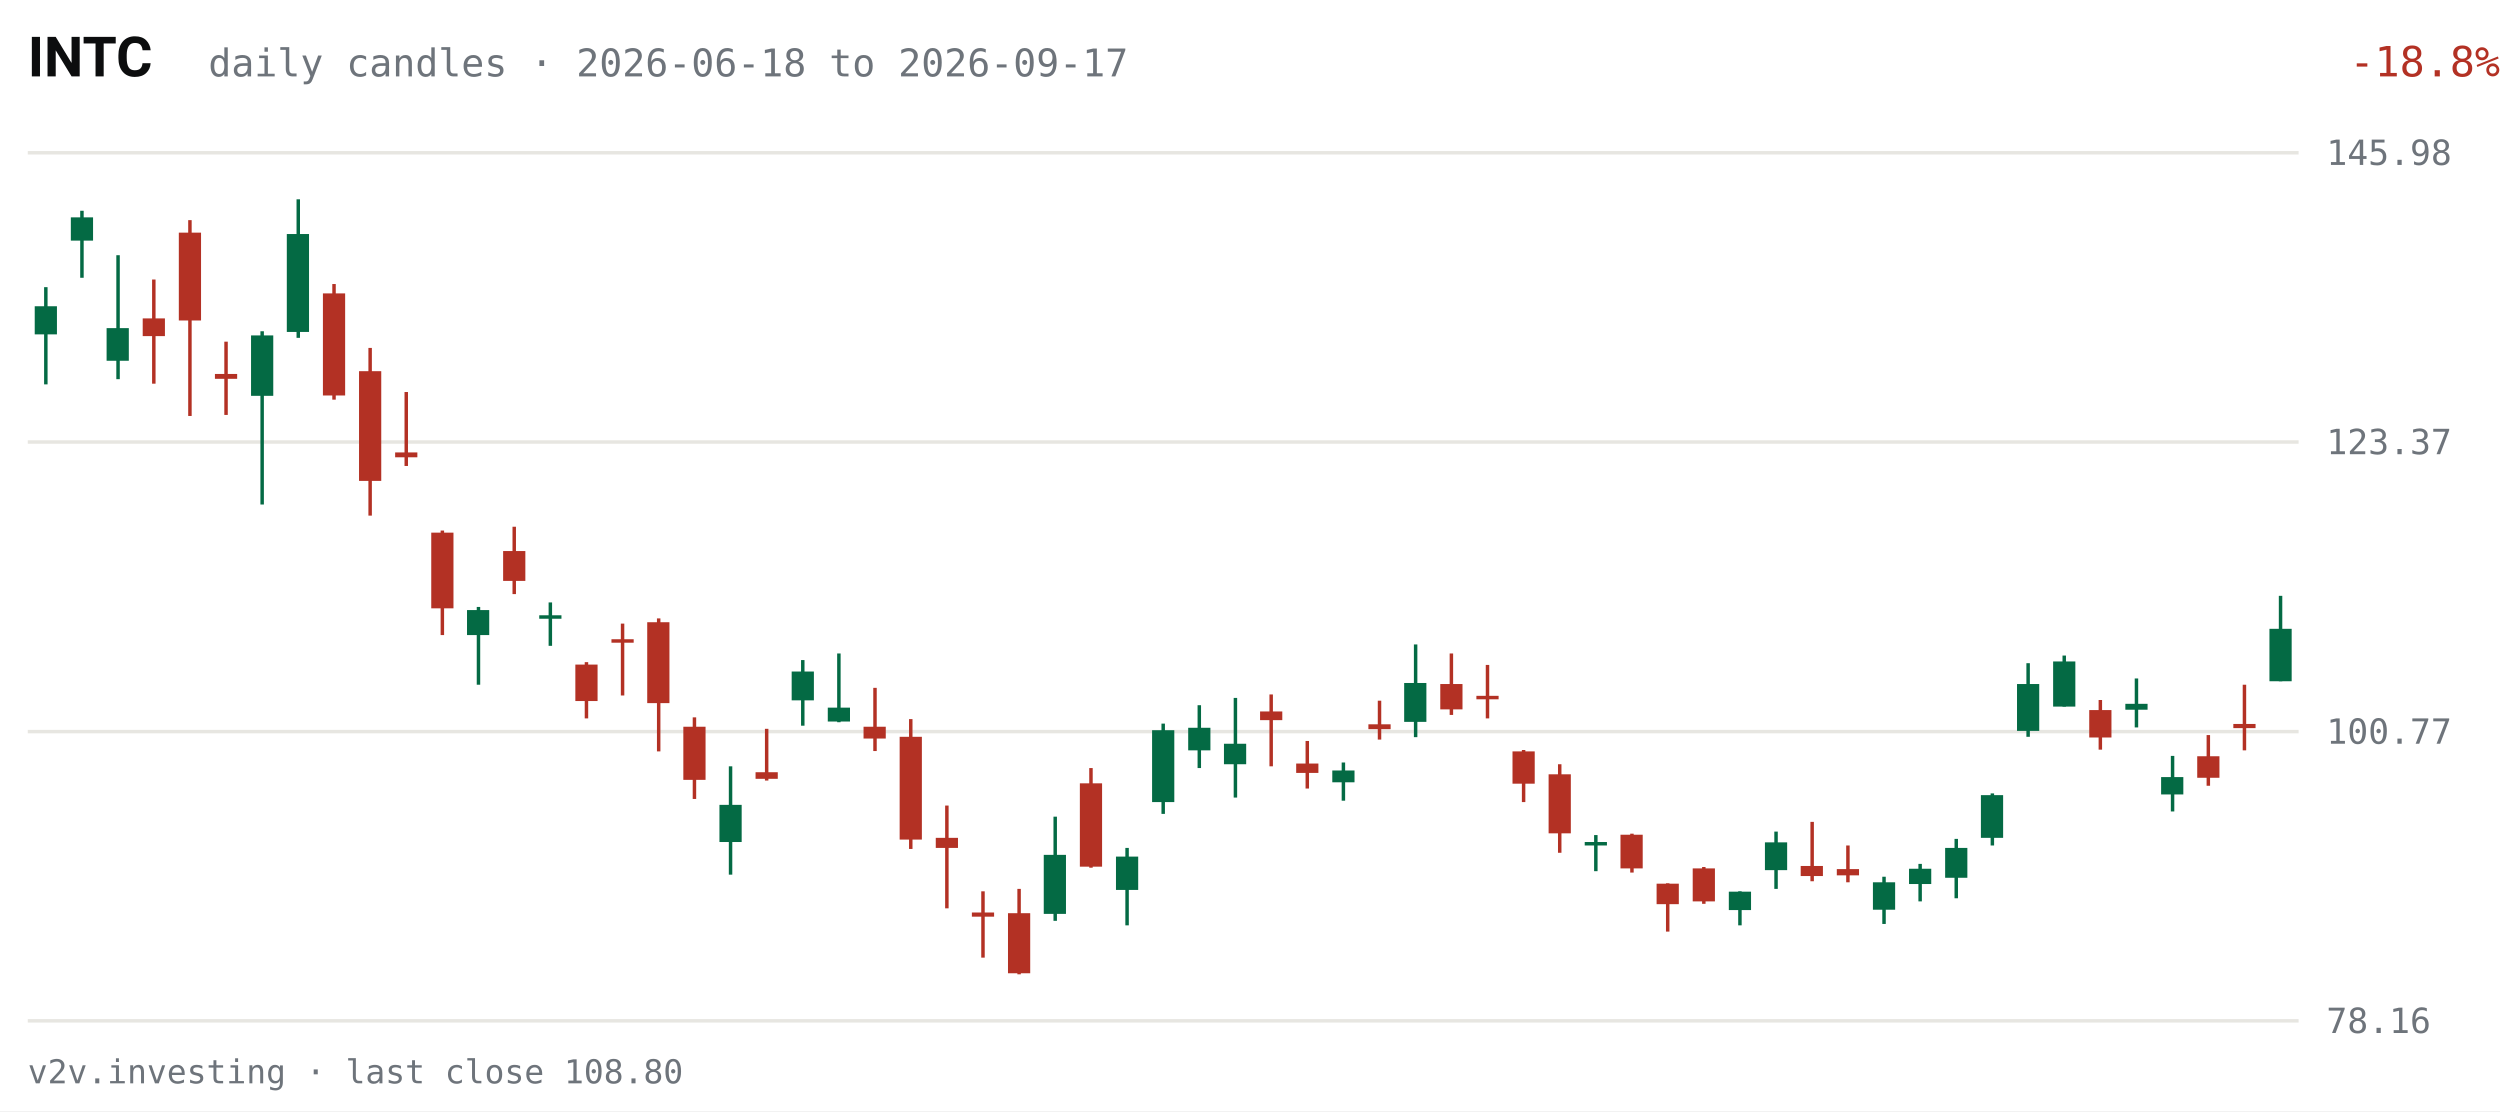
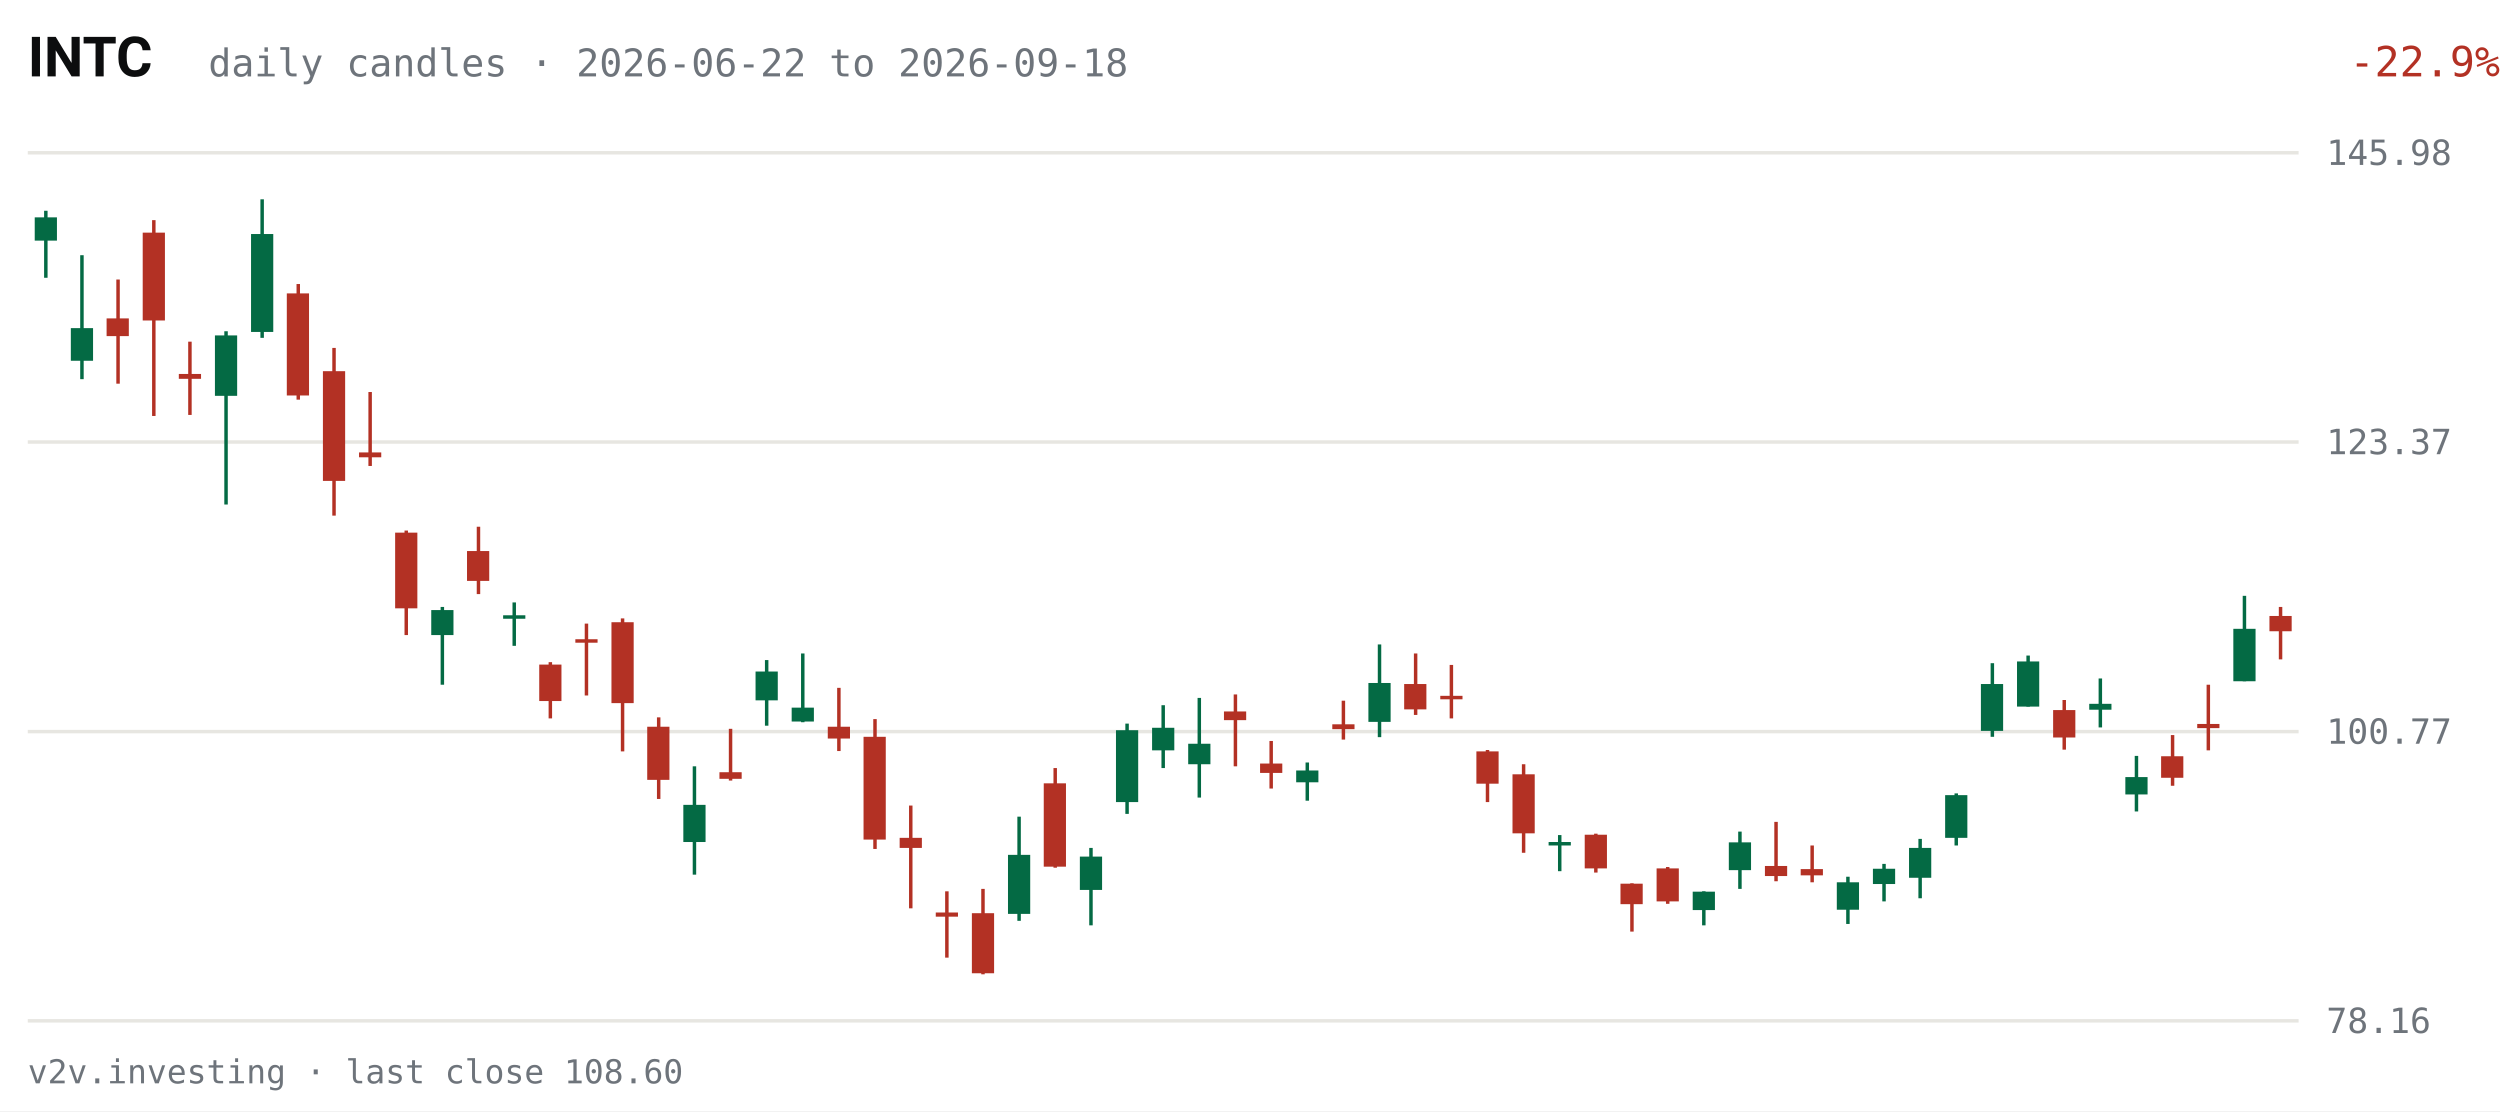
<svg xmlns="http://www.w3.org/2000/svg" viewBox="0 0 720 320" width="720" height="320" role="img" aria-label="INTC daily candles, last 63 sessions">
  <rect width="720" height="320" fill="#FFFFFF" />
  <text x="8" y="22" fill="#0C0D0E" font-size="16" font-weight="600" font-family="system-ui,-apple-system,Segoe UI,Roboto,sans-serif">INTC</text>
-   <text x="60" y="22" fill="#6E747B" font-size="11" font-family="ui-monospace,SFMono-Regular,Menlo,Consolas,monospace">daily candles · 2026-06-18 to 2026-09-17</text>
-   <text x="670" y="22" fill="#B33124" font-size="12" text-anchor="end" font-family="ui-monospace,SFMono-Regular,Menlo,Consolas,monospace" transform="translate(50,0)">-18.8%</text>
+   <text x="60" y="22" fill="#6E747B" font-size="11" font-family="ui-monospace,SFMono-Regular,Menlo,Consolas,monospace">daily candles · 2026-06-22 to 2026-09-18</text>
+   <text x="670" y="22" fill="#B33124" font-size="12" text-anchor="end" font-family="ui-monospace,SFMono-Regular,Menlo,Consolas,monospace" transform="translate(50,0)">-22.9%</text>
  <g font-family="ui-monospace,SFMono-Regular,Menlo,Consolas,monospace">
    <line x1="8" y1="294.0" x2="662" y2="294.0" stroke="#E7E6E1" stroke-width="1" />
    <text x="670" y="297.5" fill="#6E747B" font-size="10">78.16</text>
    <line x1="8" y1="210.7" x2="662" y2="210.7" stroke="#E7E6E1" stroke-width="1" />
    <text x="670" y="214.2" fill="#6E747B" font-size="10">100.77</text>
    <line x1="8" y1="127.3" x2="662" y2="127.3" stroke="#E7E6E1" stroke-width="1" />
    <text x="670" y="130.8" fill="#6E747B" font-size="10">123.37</text>
    <line x1="8" y1="44.0" x2="662" y2="44.0" stroke="#E7E6E1" stroke-width="1" />
    <text x="670" y="47.5" fill="#6E747B" font-size="10">145.98</text>
-     <line x1="13.2" y1="82.7" x2="13.2" y2="110.7" stroke="#046A44" stroke-width="1" />
-     <rect x="10.0" y="88.2" width="6.4" height="8.1" fill="#046A44" />
-     <line x1="23.6" y1="60.7" x2="23.6" y2="80.0" stroke="#046A44" stroke-width="1" />
-     <rect x="20.4" y="62.6" width="6.4" height="6.7" fill="#046A44" />
-     <line x1="34.0" y1="73.5" x2="34.0" y2="109.2" stroke="#046A44" stroke-width="1" />
-     <rect x="30.7" y="94.5" width="6.4" height="9.4" fill="#046A44" />
-     <line x1="44.3" y1="80.5" x2="44.3" y2="110.5" stroke="#B33124" stroke-width="1" />
-     <rect x="41.1" y="91.7" width="6.4" height="5.1" fill="#B33124" />
-     <line x1="54.7" y1="63.4" x2="54.7" y2="119.8" stroke="#B33124" stroke-width="1" />
-     <rect x="51.5" y="67.0" width="6.4" height="25.3" fill="#B33124" />
-     <line x1="65.1" y1="98.4" x2="65.1" y2="119.5" stroke="#B33124" stroke-width="1" />
-     <rect x="61.9" y="107.7" width="6.4" height="1.4" fill="#B33124" />
-     <line x1="75.5" y1="95.4" x2="75.5" y2="145.3" stroke="#046A44" stroke-width="1" />
-     <rect x="72.3" y="96.6" width="6.4" height="17.4" fill="#046A44" />
-     <line x1="85.9" y1="57.4" x2="85.9" y2="97.3" stroke="#046A44" stroke-width="1" />
-     <rect x="82.6" y="67.4" width="6.4" height="28.2" fill="#046A44" />
-     <line x1="96.2" y1="81.8" x2="96.2" y2="115.1" stroke="#B33124" stroke-width="1" />
-     <rect x="93.0" y="84.5" width="6.4" height="29.4" fill="#B33124" />
-     <line x1="106.6" y1="100.2" x2="106.6" y2="148.5" stroke="#B33124" stroke-width="1" />
-     <rect x="103.4" y="106.9" width="6.4" height="31.6" fill="#B33124" />
-     <line x1="117.0" y1="112.9" x2="117.0" y2="134.2" stroke="#B33124" stroke-width="1" />
-     <rect x="113.8" y="130.3" width="6.4" height="1.4" fill="#B33124" />
-     <line x1="127.4" y1="152.8" x2="127.4" y2="182.9" stroke="#B33124" stroke-width="1" />
-     <rect x="124.2" y="153.4" width="6.4" height="21.8" fill="#B33124" />
-     <line x1="137.8" y1="174.8" x2="137.8" y2="197.2" stroke="#046A44" stroke-width="1" />
-     <rect x="134.5" y="175.7" width="6.4" height="7.2" fill="#046A44" />
-     <line x1="148.1" y1="151.7" x2="148.1" y2="171.1" stroke="#B33124" stroke-width="1" />
-     <rect x="144.9" y="158.7" width="6.4" height="8.6" fill="#B33124" />
-     <line x1="158.5" y1="173.5" x2="158.5" y2="186.0" stroke="#046A44" stroke-width="1" />
-     <rect x="155.3" y="177.2" width="6.4" height="1.0" fill="#046A44" />
-     <line x1="168.9" y1="190.7" x2="168.9" y2="206.9" stroke="#B33124" stroke-width="1" />
-     <rect x="165.7" y="191.4" width="6.4" height="10.5" fill="#B33124" />
-     <line x1="179.3" y1="179.6" x2="179.3" y2="200.3" stroke="#B33124" stroke-width="1" />
-     <rect x="176.1" y="184.1" width="6.4" height="1.0" fill="#B33124" />
-     <line x1="189.7" y1="178.1" x2="189.7" y2="216.4" stroke="#B33124" stroke-width="1" />
-     <rect x="186.4" y="179.2" width="6.4" height="23.3" fill="#B33124" />
-     <line x1="200.0" y1="206.6" x2="200.0" y2="230.1" stroke="#B33124" stroke-width="1" />
-     <rect x="196.8" y="209.3" width="6.4" height="15.3" fill="#B33124" />
-     <line x1="210.4" y1="220.7" x2="210.4" y2="251.9" stroke="#046A44" stroke-width="1" />
-     <rect x="207.2" y="231.8" width="6.4" height="10.7" fill="#046A44" />
-     <line x1="220.8" y1="209.9" x2="220.8" y2="224.8" stroke="#B33124" stroke-width="1" />
-     <rect x="217.6" y="222.4" width="6.4" height="1.9" fill="#B33124" />
-     <line x1="231.2" y1="190.1" x2="231.2" y2="209.0" stroke="#046A44" stroke-width="1" />
-     <rect x="228.0" y="193.4" width="6.4" height="8.3" fill="#046A44" />
-     <line x1="241.6" y1="188.2" x2="241.6" y2="208.0" stroke="#046A44" stroke-width="1" />
-     <rect x="238.4" y="203.8" width="6.4" height="4.0" fill="#046A44" />
-     <line x1="252.0" y1="198.1" x2="252.0" y2="216.3" stroke="#B33124" stroke-width="1" />
-     <rect x="248.7" y="209.3" width="6.4" height="3.4" fill="#B33124" />
-     <line x1="262.3" y1="207.1" x2="262.3" y2="244.5" stroke="#B33124" stroke-width="1" />
-     <rect x="259.1" y="212.2" width="6.4" height="29.6" fill="#B33124" />
-     <line x1="272.7" y1="232.0" x2="272.7" y2="261.6" stroke="#B33124" stroke-width="1" />
-     <rect x="269.5" y="241.3" width="6.4" height="2.9" fill="#B33124" />
-     <line x1="283.1" y1="256.7" x2="283.1" y2="275.8" stroke="#B33124" stroke-width="1" />
-     <rect x="279.9" y="262.8" width="6.4" height="1.2" fill="#B33124" />
-     <line x1="293.5" y1="256.0" x2="293.5" y2="280.6" stroke="#B33124" stroke-width="1" />
-     <rect x="290.3" y="263.0" width="6.4" height="17.3" fill="#B33124" />
-     <line x1="303.9" y1="235.2" x2="303.9" y2="265.2" stroke="#046A44" stroke-width="1" />
-     <rect x="300.6" y="246.2" width="6.4" height="17.0" fill="#046A44" />
-     <line x1="314.2" y1="221.2" x2="314.2" y2="249.9" stroke="#B33124" stroke-width="1" />
-     <rect x="311.0" y="225.6" width="6.4" height="24.0" fill="#B33124" />
-     <line x1="324.6" y1="244.2" x2="324.6" y2="266.5" stroke="#046A44" stroke-width="1" />
-     <rect x="321.4" y="246.7" width="6.4" height="9.6" fill="#046A44" />
-     <line x1="335.0" y1="208.4" x2="335.0" y2="234.4" stroke="#046A44" stroke-width="1" />
-     <rect x="331.8" y="210.3" width="6.4" height="20.7" fill="#046A44" />
-     <line x1="345.4" y1="203.1" x2="345.4" y2="221.2" stroke="#046A44" stroke-width="1" />
-     <rect x="342.2" y="209.6" width="6.4" height="6.5" fill="#046A44" />
-     <line x1="355.8" y1="201.0" x2="355.8" y2="229.7" stroke="#046A44" stroke-width="1" />
-     <rect x="352.5" y="214.2" width="6.4" height="5.9" fill="#046A44" />
-     <line x1="366.1" y1="200.0" x2="366.1" y2="220.7" stroke="#B33124" stroke-width="1" />
-     <rect x="362.9" y="204.9" width="6.4" height="2.5" fill="#B33124" />
-     <line x1="376.5" y1="213.4" x2="376.5" y2="227.1" stroke="#B33124" stroke-width="1" />
-     <rect x="373.3" y="219.9" width="6.4" height="2.7" fill="#B33124" />
-     <line x1="386.9" y1="219.6" x2="386.9" y2="230.6" stroke="#046A44" stroke-width="1" />
-     <rect x="383.7" y="221.9" width="6.4" height="3.4" fill="#046A44" />
-     <line x1="397.3" y1="201.8" x2="397.3" y2="213.0" stroke="#B33124" stroke-width="1" />
-     <rect x="394.1" y="208.6" width="6.4" height="1.4" fill="#B33124" />
-     <line x1="407.7" y1="185.6" x2="407.7" y2="212.3" stroke="#046A44" stroke-width="1" />
-     <rect x="404.4" y="196.7" width="6.4" height="11.2" fill="#046A44" />
-     <line x1="418.0" y1="188.2" x2="418.0" y2="205.9" stroke="#B33124" stroke-width="1" />
-     <rect x="414.8" y="197.0" width="6.4" height="7.3" fill="#B33124" />
-     <line x1="428.4" y1="191.5" x2="428.4" y2="206.9" stroke="#B33124" stroke-width="1" />
-     <rect x="425.2" y="200.4" width="6.4" height="1.0" fill="#B33124" />
-     <line x1="438.8" y1="216.0" x2="438.8" y2="231.0" stroke="#B33124" stroke-width="1" />
-     <rect x="435.6" y="216.4" width="6.4" height="9.3" fill="#B33124" />
-     <line x1="449.2" y1="220.1" x2="449.2" y2="245.6" stroke="#B33124" stroke-width="1" />
-     <rect x="446.0" y="223.0" width="6.4" height="17.0" fill="#B33124" />
-     <line x1="459.6" y1="240.5" x2="459.6" y2="250.9" stroke="#046A44" stroke-width="1" />
-     <rect x="456.4" y="242.5" width="6.4" height="1.0" fill="#046A44" />
-     <line x1="470.0" y1="240.1" x2="470.0" y2="251.3" stroke="#B33124" stroke-width="1" />
-     <rect x="466.7" y="240.4" width="6.4" height="9.7" fill="#B33124" />
-     <line x1="480.3" y1="254.4" x2="480.3" y2="268.3" stroke="#B33124" stroke-width="1" />
-     <rect x="477.1" y="254.5" width="6.4" height="5.9" fill="#B33124" />
-     <line x1="490.7" y1="249.7" x2="490.7" y2="260.3" stroke="#B33124" stroke-width="1" />
-     <rect x="487.5" y="250.1" width="6.4" height="9.5" fill="#B33124" />
-     <line x1="501.1" y1="256.7" x2="501.1" y2="266.5" stroke="#046A44" stroke-width="1" />
-     <rect x="497.9" y="256.8" width="6.4" height="5.3" fill="#046A44" />
-     <line x1="511.5" y1="239.5" x2="511.5" y2="256.0" stroke="#046A44" stroke-width="1" />
-     <rect x="508.3" y="242.6" width="6.4" height="8.0" fill="#046A44" />
-     <line x1="521.9" y1="236.7" x2="521.9" y2="253.8" stroke="#B33124" stroke-width="1" />
-     <rect x="518.6" y="249.4" width="6.4" height="2.9" fill="#B33124" />
-     <line x1="532.2" y1="243.5" x2="532.2" y2="254.1" stroke="#B33124" stroke-width="1" />
-     <rect x="529.0" y="250.3" width="6.4" height="1.8" fill="#B33124" />
-     <line x1="542.6" y1="252.5" x2="542.6" y2="266.1" stroke="#046A44" stroke-width="1" />
-     <rect x="539.4" y="254.1" width="6.4" height="7.9" fill="#046A44" />
-     <line x1="553.0" y1="248.8" x2="553.0" y2="259.6" stroke="#046A44" stroke-width="1" />
-     <rect x="549.8" y="250.2" width="6.4" height="4.4" fill="#046A44" />
-     <line x1="563.4" y1="241.6" x2="563.4" y2="258.7" stroke="#046A44" stroke-width="1" />
-     <rect x="560.2" y="244.2" width="6.4" height="8.6" fill="#046A44" />
-     <line x1="573.8" y1="228.5" x2="573.8" y2="243.5" stroke="#046A44" stroke-width="1" />
-     <rect x="570.5" y="229.0" width="6.4" height="12.3" fill="#046A44" />
-     <line x1="584.1" y1="191.0" x2="584.1" y2="212.2" stroke="#046A44" stroke-width="1" />
-     <rect x="580.9" y="197.0" width="6.4" height="13.5" fill="#046A44" />
-     <line x1="594.5" y1="188.8" x2="594.5" y2="203.5" stroke="#046A44" stroke-width="1" />
-     <rect x="591.3" y="190.5" width="6.4" height="13.0" fill="#046A44" />
-     <line x1="604.9" y1="201.6" x2="604.9" y2="215.9" stroke="#B33124" stroke-width="1" />
-     <rect x="601.7" y="204.5" width="6.4" height="7.9" fill="#B33124" />
-     <line x1="615.3" y1="195.4" x2="615.3" y2="209.5" stroke="#046A44" stroke-width="1" />
-     <rect x="612.1" y="202.7" width="6.4" height="1.7" fill="#046A44" />
-     <line x1="625.7" y1="217.7" x2="625.7" y2="233.7" stroke="#046A44" stroke-width="1" />
-     <rect x="622.4" y="223.8" width="6.4" height="5.0" fill="#046A44" />
-     <line x1="636.0" y1="211.7" x2="636.0" y2="226.3" stroke="#B33124" stroke-width="1" />
-     <rect x="632.8" y="217.8" width="6.4" height="6.2" fill="#B33124" />
-     <line x1="646.4" y1="197.2" x2="646.4" y2="216.1" stroke="#B33124" stroke-width="1" />
-     <rect x="643.2" y="208.5" width="6.4" height="1.2" fill="#B33124" />
-     <line x1="656.8" y1="171.6" x2="656.8" y2="196.2" stroke="#046A44" stroke-width="1" />
-     <rect x="653.6" y="181.1" width="6.4" height="15.1" fill="#046A44" />
+     <line x1="13.2" y1="60.7" x2="13.2" y2="80.0" stroke="#046A44" stroke-width="1" />
+     <rect x="10.0" y="62.6" width="6.4" height="6.7" fill="#046A44" />
+     <line x1="23.6" y1="73.5" x2="23.6" y2="109.2" stroke="#046A44" stroke-width="1" />
+     <rect x="20.4" y="94.5" width="6.4" height="9.4" fill="#046A44" />
+     <line x1="34.0" y1="80.5" x2="34.0" y2="110.5" stroke="#B33124" stroke-width="1" />
+     <rect x="30.7" y="91.7" width="6.4" height="5.1" fill="#B33124" />
+     <line x1="44.3" y1="63.4" x2="44.3" y2="119.8" stroke="#B33124" stroke-width="1" />
+     <rect x="41.1" y="67.0" width="6.4" height="25.3" fill="#B33124" />
+     <line x1="54.7" y1="98.4" x2="54.7" y2="119.5" stroke="#B33124" stroke-width="1" />
+     <rect x="51.5" y="107.7" width="6.4" height="1.4" fill="#B33124" />
+     <line x1="65.1" y1="95.4" x2="65.1" y2="145.3" stroke="#046A44" stroke-width="1" />
+     <rect x="61.9" y="96.6" width="6.4" height="17.4" fill="#046A44" />
+     <line x1="75.5" y1="57.4" x2="75.5" y2="97.3" stroke="#046A44" stroke-width="1" />
+     <rect x="72.3" y="67.4" width="6.4" height="28.2" fill="#046A44" />
+     <line x1="85.9" y1="81.8" x2="85.9" y2="115.1" stroke="#B33124" stroke-width="1" />
+     <rect x="82.6" y="84.5" width="6.4" height="29.4" fill="#B33124" />
+     <line x1="96.2" y1="100.2" x2="96.2" y2="148.5" stroke="#B33124" stroke-width="1" />
+     <rect x="93.0" y="106.9" width="6.4" height="31.6" fill="#B33124" />
+     <line x1="106.6" y1="112.9" x2="106.6" y2="134.2" stroke="#B33124" stroke-width="1" />
+     <rect x="103.4" y="130.3" width="6.4" height="1.4" fill="#B33124" />
+     <line x1="117.0" y1="152.8" x2="117.0" y2="182.9" stroke="#B33124" stroke-width="1" />
+     <rect x="113.8" y="153.4" width="6.4" height="21.8" fill="#B33124" />
+     <line x1="127.4" y1="174.8" x2="127.4" y2="197.2" stroke="#046A44" stroke-width="1" />
+     <rect x="124.2" y="175.7" width="6.4" height="7.2" fill="#046A44" />
+     <line x1="137.8" y1="151.7" x2="137.8" y2="171.1" stroke="#B33124" stroke-width="1" />
+     <rect x="134.5" y="158.7" width="6.4" height="8.6" fill="#B33124" />
+     <line x1="148.1" y1="173.5" x2="148.1" y2="186.0" stroke="#046A44" stroke-width="1" />
+     <rect x="144.9" y="177.2" width="6.4" height="1.0" fill="#046A44" />
+     <line x1="158.5" y1="190.7" x2="158.5" y2="206.9" stroke="#B33124" stroke-width="1" />
+     <rect x="155.3" y="191.4" width="6.4" height="10.5" fill="#B33124" />
+     <line x1="168.9" y1="179.6" x2="168.9" y2="200.3" stroke="#B33124" stroke-width="1" />
+     <rect x="165.7" y="184.1" width="6.4" height="1.0" fill="#B33124" />
+     <line x1="179.3" y1="178.1" x2="179.3" y2="216.4" stroke="#B33124" stroke-width="1" />
+     <rect x="176.1" y="179.2" width="6.4" height="23.3" fill="#B33124" />
+     <line x1="189.7" y1="206.6" x2="189.7" y2="230.1" stroke="#B33124" stroke-width="1" />
+     <rect x="186.4" y="209.3" width="6.4" height="15.3" fill="#B33124" />
+     <line x1="200.0" y1="220.7" x2="200.0" y2="251.9" stroke="#046A44" stroke-width="1" />
+     <rect x="196.8" y="231.8" width="6.4" height="10.7" fill="#046A44" />
+     <line x1="210.4" y1="209.9" x2="210.4" y2="224.8" stroke="#B33124" stroke-width="1" />
+     <rect x="207.2" y="222.4" width="6.4" height="1.9" fill="#B33124" />
+     <line x1="220.8" y1="190.1" x2="220.8" y2="209.0" stroke="#046A44" stroke-width="1" />
+     <rect x="217.6" y="193.4" width="6.4" height="8.3" fill="#046A44" />
+     <line x1="231.2" y1="188.2" x2="231.2" y2="208.0" stroke="#046A44" stroke-width="1" />
+     <rect x="228.0" y="203.8" width="6.4" height="4.0" fill="#046A44" />
+     <line x1="241.6" y1="198.1" x2="241.6" y2="216.3" stroke="#B33124" stroke-width="1" />
+     <rect x="238.4" y="209.3" width="6.4" height="3.4" fill="#B33124" />
+     <line x1="252.0" y1="207.1" x2="252.0" y2="244.5" stroke="#B33124" stroke-width="1" />
+     <rect x="248.7" y="212.2" width="6.4" height="29.6" fill="#B33124" />
+     <line x1="262.3" y1="232.0" x2="262.3" y2="261.6" stroke="#B33124" stroke-width="1" />
+     <rect x="259.1" y="241.3" width="6.4" height="2.9" fill="#B33124" />
+     <line x1="272.7" y1="256.7" x2="272.7" y2="275.8" stroke="#B33124" stroke-width="1" />
+     <rect x="269.5" y="262.8" width="6.4" height="1.2" fill="#B33124" />
+     <line x1="283.1" y1="256.0" x2="283.1" y2="280.6" stroke="#B33124" stroke-width="1" />
+     <rect x="279.9" y="263.0" width="6.4" height="17.3" fill="#B33124" />
+     <line x1="293.5" y1="235.2" x2="293.5" y2="265.2" stroke="#046A44" stroke-width="1" />
+     <rect x="290.3" y="246.2" width="6.4" height="17.0" fill="#046A44" />
+     <line x1="303.9" y1="221.2" x2="303.9" y2="249.9" stroke="#B33124" stroke-width="1" />
+     <rect x="300.6" y="225.6" width="6.4" height="24.0" fill="#B33124" />
+     <line x1="314.2" y1="244.2" x2="314.2" y2="266.5" stroke="#046A44" stroke-width="1" />
+     <rect x="311.0" y="246.7" width="6.4" height="9.6" fill="#046A44" />
+     <line x1="324.6" y1="208.4" x2="324.6" y2="234.4" stroke="#046A44" stroke-width="1" />
+     <rect x="321.4" y="210.3" width="6.4" height="20.7" fill="#046A44" />
+     <line x1="335.0" y1="203.1" x2="335.0" y2="221.2" stroke="#046A44" stroke-width="1" />
+     <rect x="331.8" y="209.6" width="6.4" height="6.5" fill="#046A44" />
+     <line x1="345.4" y1="201.0" x2="345.4" y2="229.7" stroke="#046A44" stroke-width="1" />
+     <rect x="342.2" y="214.2" width="6.4" height="5.9" fill="#046A44" />
+     <line x1="355.8" y1="200.0" x2="355.8" y2="220.7" stroke="#B33124" stroke-width="1" />
+     <rect x="352.5" y="204.9" width="6.4" height="2.5" fill="#B33124" />
+     <line x1="366.1" y1="213.4" x2="366.1" y2="227.1" stroke="#B33124" stroke-width="1" />
+     <rect x="362.9" y="219.9" width="6.4" height="2.7" fill="#B33124" />
+     <line x1="376.5" y1="219.6" x2="376.5" y2="230.6" stroke="#046A44" stroke-width="1" />
+     <rect x="373.3" y="221.9" width="6.4" height="3.4" fill="#046A44" />
+     <line x1="386.9" y1="201.8" x2="386.9" y2="213.0" stroke="#B33124" stroke-width="1" />
+     <rect x="383.7" y="208.6" width="6.4" height="1.4" fill="#B33124" />
+     <line x1="397.3" y1="185.6" x2="397.3" y2="212.3" stroke="#046A44" stroke-width="1" />
+     <rect x="394.1" y="196.7" width="6.4" height="11.2" fill="#046A44" />
+     <line x1="407.7" y1="188.2" x2="407.7" y2="205.9" stroke="#B33124" stroke-width="1" />
+     <rect x="404.4" y="197.0" width="6.4" height="7.3" fill="#B33124" />
+     <line x1="418.0" y1="191.5" x2="418.0" y2="206.9" stroke="#B33124" stroke-width="1" />
+     <rect x="414.8" y="200.4" width="6.4" height="1.0" fill="#B33124" />
+     <line x1="428.4" y1="216.0" x2="428.4" y2="231.0" stroke="#B33124" stroke-width="1" />
+     <rect x="425.2" y="216.4" width="6.4" height="9.3" fill="#B33124" />
+     <line x1="438.8" y1="220.1" x2="438.8" y2="245.6" stroke="#B33124" stroke-width="1" />
+     <rect x="435.6" y="223.0" width="6.4" height="17.0" fill="#B33124" />
+     <line x1="449.2" y1="240.5" x2="449.2" y2="250.9" stroke="#046A44" stroke-width="1" />
+     <rect x="446.0" y="242.5" width="6.4" height="1.0" fill="#046A44" />
+     <line x1="459.6" y1="240.1" x2="459.6" y2="251.3" stroke="#B33124" stroke-width="1" />
+     <rect x="456.4" y="240.4" width="6.4" height="9.7" fill="#B33124" />
+     <line x1="470.0" y1="254.4" x2="470.0" y2="268.3" stroke="#B33124" stroke-width="1" />
+     <rect x="466.7" y="254.5" width="6.4" height="5.9" fill="#B33124" />
+     <line x1="480.3" y1="249.7" x2="480.3" y2="260.3" stroke="#B33124" stroke-width="1" />
+     <rect x="477.1" y="250.1" width="6.4" height="9.5" fill="#B33124" />
+     <line x1="490.7" y1="256.7" x2="490.7" y2="266.5" stroke="#046A44" stroke-width="1" />
+     <rect x="487.5" y="256.8" width="6.4" height="5.3" fill="#046A44" />
+     <line x1="501.1" y1="239.5" x2="501.1" y2="256.0" stroke="#046A44" stroke-width="1" />
+     <rect x="497.9" y="242.6" width="6.4" height="8.0" fill="#046A44" />
+     <line x1="511.5" y1="236.7" x2="511.5" y2="253.8" stroke="#B33124" stroke-width="1" />
+     <rect x="508.3" y="249.4" width="6.4" height="2.9" fill="#B33124" />
+     <line x1="521.9" y1="243.5" x2="521.9" y2="254.1" stroke="#B33124" stroke-width="1" />
+     <rect x="518.6" y="250.3" width="6.4" height="1.8" fill="#B33124" />
+     <line x1="532.2" y1="252.5" x2="532.2" y2="266.1" stroke="#046A44" stroke-width="1" />
+     <rect x="529.0" y="254.1" width="6.4" height="7.9" fill="#046A44" />
+     <line x1="542.6" y1="248.8" x2="542.6" y2="259.6" stroke="#046A44" stroke-width="1" />
+     <rect x="539.4" y="250.2" width="6.4" height="4.4" fill="#046A44" />
+     <line x1="553.0" y1="241.6" x2="553.0" y2="258.7" stroke="#046A44" stroke-width="1" />
+     <rect x="549.8" y="244.2" width="6.4" height="8.6" fill="#046A44" />
+     <line x1="563.4" y1="228.5" x2="563.4" y2="243.5" stroke="#046A44" stroke-width="1" />
+     <rect x="560.2" y="229.0" width="6.4" height="12.3" fill="#046A44" />
+     <line x1="573.8" y1="191.0" x2="573.8" y2="212.2" stroke="#046A44" stroke-width="1" />
+     <rect x="570.5" y="197.0" width="6.4" height="13.5" fill="#046A44" />
+     <line x1="584.1" y1="188.8" x2="584.1" y2="203.5" stroke="#046A44" stroke-width="1" />
+     <rect x="580.9" y="190.5" width="6.4" height="13.0" fill="#046A44" />
+     <line x1="594.5" y1="201.6" x2="594.5" y2="215.9" stroke="#B33124" stroke-width="1" />
+     <rect x="591.3" y="204.5" width="6.4" height="7.9" fill="#B33124" />
+     <line x1="604.9" y1="195.4" x2="604.9" y2="209.5" stroke="#046A44" stroke-width="1" />
+     <rect x="601.7" y="202.7" width="6.4" height="1.7" fill="#046A44" />
+     <line x1="615.3" y1="217.7" x2="615.3" y2="233.7" stroke="#046A44" stroke-width="1" />
+     <rect x="612.1" y="223.8" width="6.4" height="5.0" fill="#046A44" />
+     <line x1="625.7" y1="211.7" x2="625.7" y2="226.3" stroke="#B33124" stroke-width="1" />
+     <rect x="622.4" y="217.8" width="6.4" height="6.2" fill="#B33124" />
+     <line x1="636.0" y1="197.2" x2="636.0" y2="216.1" stroke="#B33124" stroke-width="1" />
+     <rect x="632.8" y="208.5" width="6.4" height="1.2" fill="#B33124" />
+     <line x1="646.4" y1="171.6" x2="646.4" y2="196.2" stroke="#046A44" stroke-width="1" />
+     <rect x="643.2" y="181.1" width="6.4" height="15.1" fill="#046A44" />
+     <line x1="656.8" y1="174.8" x2="656.8" y2="189.9" stroke="#B33124" stroke-width="1" />
+     <rect x="653.6" y="177.4" width="6.4" height="4.4" fill="#B33124" />
  </g>
-   <text x="8" y="312" fill="#6E747B" font-size="9.5" font-family="ui-monospace,SFMono-Regular,Menlo,Consolas,monospace">v2v.investing · last close 108.80</text>
+   <text x="8" y="312" fill="#6E747B" font-size="9.5" font-family="ui-monospace,SFMono-Regular,Menlo,Consolas,monospace">v2v.investing · last close 108.60</text>
</svg>
